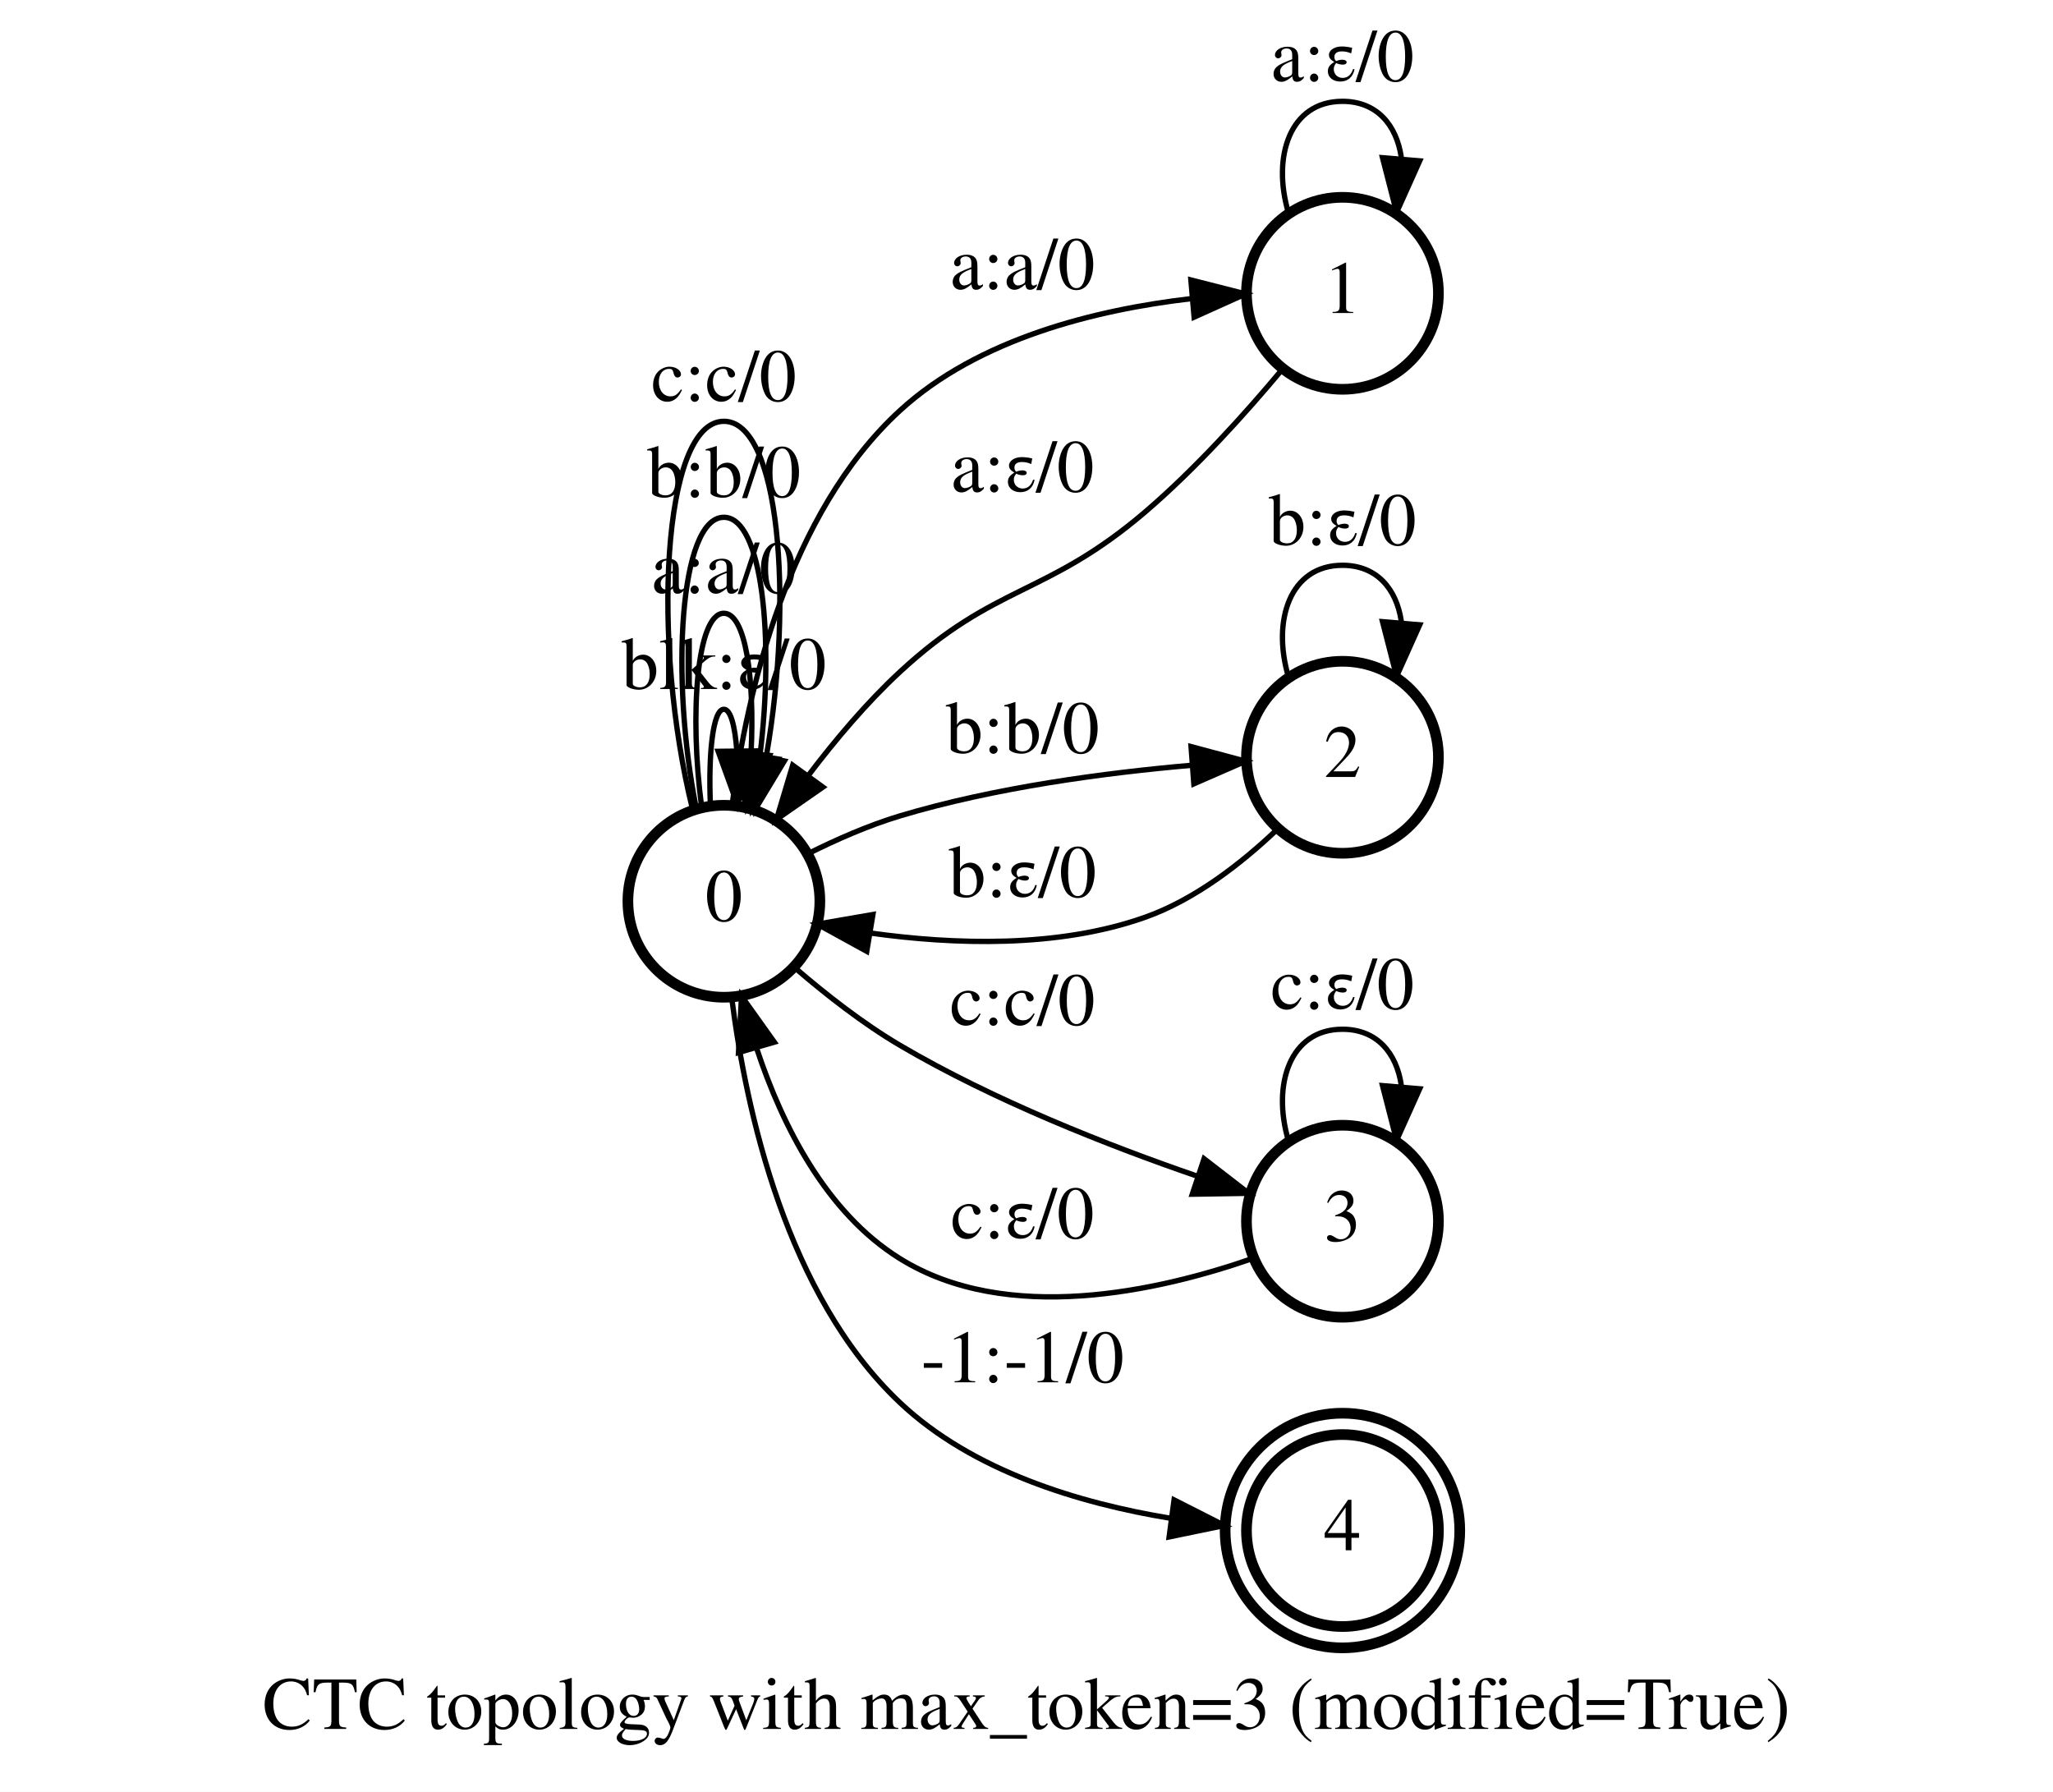
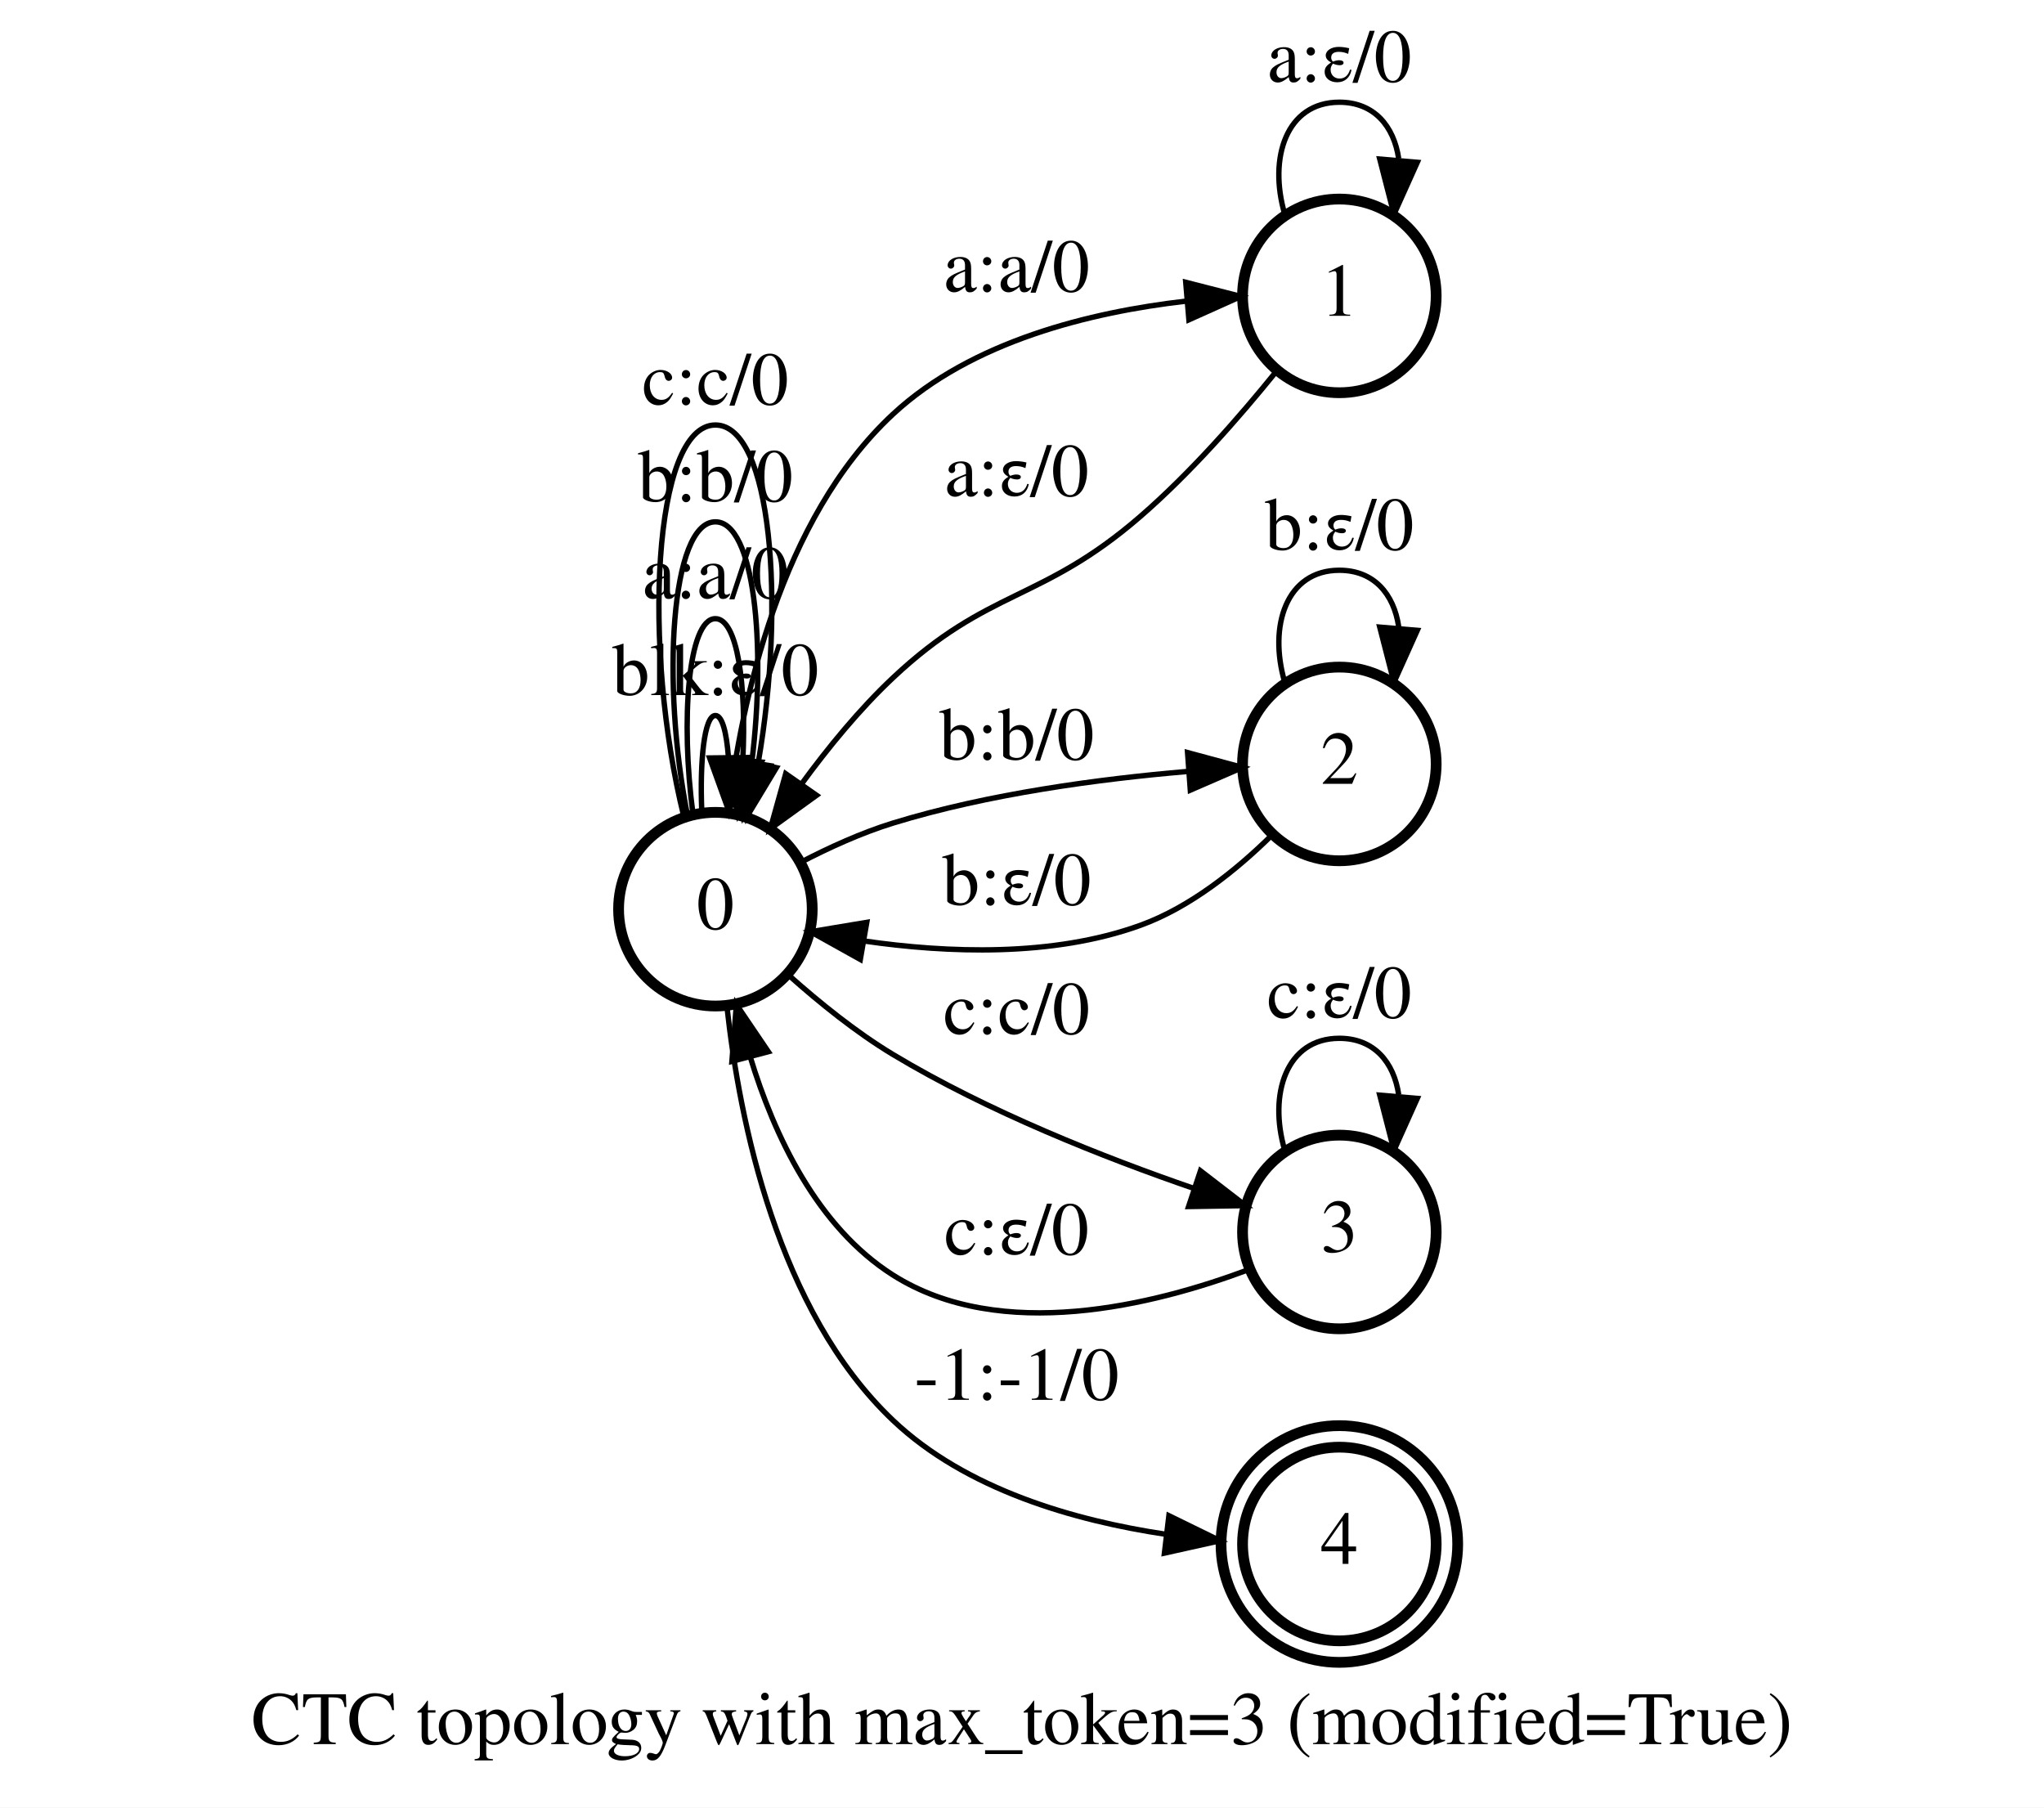
- <svg xmlns="http://www.w3.org/2000/svg" width="385pt" height="336pt" viewBox="0.00 0.00 385.00 336.00">
+ <svg xmlns="http://www.w3.org/2000/svg" width="380pt" height="336pt" viewBox="0.00 0.00 380.00 336.00">
  <g id="graph0" class="graph" transform="scale(1 1) rotate(0) translate(4 332)">
-     <polygon fill="#ffffff" stroke="transparent" points="-4,4 -4,-332 381,-332 381,4 -4,4" />
-     <text text-anchor="middle" x="188.5" y="-7.8" font-family="Times,serif" font-size="14.00" fill="#000000">CTC topology with max_token=3 (modified=True)</text>
+     <polygon fill="white" stroke="transparent" points="-4,4 -4,-332 376,-332 376,4 -4,4" />
+     <text text-anchor="middle" x="186" y="-7.8" font-family="Times,serif" font-size="14.00">CTC topology with max_token=3 (modified=True)</text>
    <g id="node1" class="node">
-       <ellipse fill="none" stroke="#000000" stroke-width="2" cx="131.75" cy="-163" rx="18" ry="18" />
-       <text text-anchor="middle" x="131.75" y="-159.3" font-family="Times,serif" font-size="14.00" fill="#000000">0</text>
+       <ellipse fill="none" stroke="black" stroke-width="2" cx="129" cy="-163" rx="18" ry="18" />
+       <text text-anchor="middle" x="129" y="-159.3" font-family="Times,serif" font-size="14.00">0</text>
    </g>
    <g id="edge1" class="edge">
-       <path fill="none" stroke="#000000" d="M129.217,-181.153C128.828,-190.539 129.672,-199 131.75,-199 133.016,-199 133.825,-195.858 134.174,-191.28" />
-       <polygon fill="#000000" stroke="#000000" points="137.676,-191.19 134.283,-181.153 130.676,-191.115 137.676,-191.19" />
-       <text text-anchor="middle" x="131.75" y="-202.8" font-family="Times,serif" font-size="14.00" fill="#000000">blk:ε/0</text>
+       <path fill="none" stroke="black" d="M126.47,-181.15C126.08,-190.54 126.92,-199 129,-199 130.27,-199 131.07,-195.86 131.42,-191.28" />
+       <polygon fill="black" stroke="black" points="134.93,-191.19 131.53,-181.15 127.93,-191.11 134.93,-191.19" />
+       <text text-anchor="middle" x="129" y="-202.8" font-family="Times,serif" font-size="14.00">blk:ε/0</text>
    </g>
    <g id="edge2" class="edge">
-       <path fill="none" stroke="#000000" d="M127.578,-180.699C125.273,-197.996 126.664,-217 131.75,-217 135.843,-217 137.542,-204.694 136.85,-190.875" />
-       <polygon fill="#000000" stroke="#000000" points="140.315,-190.34 135.922,-180.699 133.344,-190.976 140.315,-190.34" />
-       <text text-anchor="middle" x="131.75" y="-220.8" font-family="Times,serif" font-size="14.00" fill="#000000">a:a/0</text>
+       <path fill="none" stroke="black" d="M124.83,-180.7C122.52,-198 123.91,-217 129,-217 133.09,-217 134.79,-204.69 134.1,-190.87" />
+       <polygon fill="black" stroke="black" points="137.57,-190.34 133.17,-180.7 130.59,-190.98 137.57,-190.34" />
+       <text text-anchor="middle" x="129" y="-220.8" font-family="Times,serif" font-size="14.00">a:a/0</text>
    </g>
    <g id="edge3" class="edge">
-       <path fill="none" stroke="#000000" d="M126.579,-180.353C121.7,-204.818 123.424,-235 131.75,-235 138.97,-235 141.226,-212.302 138.516,-190.319" />
-       <polygon fill="#000000" stroke="#000000" points="141.957,-189.675 136.921,-180.353 135.045,-190.781 141.957,-189.675" />
-       <text text-anchor="middle" x="131.75" y="-238.8" font-family="Times,serif" font-size="14.00" fill="#000000">b:b/0</text>
+       <path fill="none" stroke="black" d="M123.83,-180.35C118.95,-204.82 120.67,-235 129,-235 136.22,-235 138.48,-212.3 135.77,-190.32" />
+       <polygon fill="black" stroke="black" points="139.21,-189.67 134.17,-180.35 132.3,-190.78 139.21,-189.67" />
+       <text text-anchor="middle" x="129" y="-238.8" font-family="Times,serif" font-size="14.00">b:b/0</text>
    </g>
    <g id="edge4" class="edge">
-       <path fill="none" stroke="#000000" d="M125.88,-180.23C118.145,-211.463 120.102,-253 131.75,-253 142.17,-253 144.834,-219.763 139.744,-190.395" />
-       <polygon fill="#000000" stroke="#000000" points="143.091,-189.303 137.62,-180.23 136.239,-190.734 143.091,-189.303" />
-       <text text-anchor="middle" x="131.75" y="-256.8" font-family="Times,serif" font-size="14.00" fill="#000000">c:c/0</text>
+       <path fill="none" stroke="black" d="M123.13,-180.23C115.39,-211.46 117.35,-253 129,-253 139.42,-253 142.08,-219.76 136.99,-190.4" />
+       <polygon fill="black" stroke="black" points="140.34,-189.3 134.87,-180.23 133.49,-190.73 140.34,-189.3" />
+       <text text-anchor="middle" x="129" y="-256.8" font-family="Times,serif" font-size="14.00">c:c/0</text>
    </g>
    <g id="node2" class="node">
-       <ellipse fill="none" stroke="#000000" stroke-width="2" cx="247.75" cy="-277" rx="18" ry="18" />
-       <text text-anchor="middle" x="247.75" y="-273.3" font-family="Times,serif" font-size="14.00" fill="#000000">1</text>
+       <ellipse fill="none" stroke="black" stroke-width="2" cx="245" cy="-277" rx="18" ry="18" />
+       <text text-anchor="middle" x="245" y="-273.3" font-family="Times,serif" font-size="14.00">1</text>
    </g>
    <g id="edge5" class="edge">
-       <path fill="none" stroke="#000000" d="M133.323,-181.305C136.101,-202.124 143.751,-235.72 164.75,-255 179.482,-268.526 201.567,-273.917 219.253,-275.985" />
-       <polygon fill="#000000" stroke="#000000" points="219.325,-279.504 229.592,-276.886 219.933,-272.531 219.325,-279.504" />
-       <text text-anchor="middle" x="187.75" y="-277.8" font-family="Times,serif" font-size="14.00" fill="#000000">a:a/0</text>
+       <path fill="none" stroke="black" d="M131.32,-180.91C133.83,-201.68 141.07,-235.54 162,-255 176.66,-268.63 198.84,-273.99 216.44,-276.02" />
+       <polygon fill="black" stroke="black" points="216.44,-279.53 226.7,-276.9 217.03,-272.56 216.44,-279.53" />
+       <text text-anchor="middle" x="185" y="-277.8" font-family="Times,serif" font-size="14.00">a:a/0</text>
    </g>
    <g id="node3" class="node">
-       <ellipse fill="none" stroke="#000000" stroke-width="2" cx="247.75" cy="-190" rx="18" ry="18" />
-       <text text-anchor="middle" x="247.75" y="-186.3" font-family="Times,serif" font-size="14.00" fill="#000000">2</text>
+       <ellipse fill="none" stroke="black" stroke-width="2" cx="245" cy="-190" rx="18" ry="18" />
+       <text text-anchor="middle" x="245" y="-186.3" font-family="Times,serif" font-size="14.00">2</text>
    </g>
    <g id="edge6" class="edge">
-       <path fill="none" stroke="#000000" d="M147.448,-171.878C152.792,-174.553 158.896,-177.243 164.75,-179 182.566,-184.348 203.31,-187.098 219.603,-188.511" />
-       <polygon fill="#000000" stroke="#000000" points="219.358,-192.002 229.592,-189.26 219.882,-185.022 219.358,-192.002" />
-       <text text-anchor="middle" x="187.75" y="-190.8" font-family="Times,serif" font-size="14.00" fill="#000000">b:b/0</text>
+       <path fill="none" stroke="black" d="M144.87,-171.72C150.13,-174.45 156.18,-177.21 162,-179 179.74,-184.46 200.45,-187.21 216.63,-188.59" />
+       <polygon fill="black" stroke="black" points="216.78,-192.11 227,-189.35 217.29,-185.13 216.78,-192.11" />
+       <text text-anchor="middle" x="185" y="-190.8" font-family="Times,serif" font-size="14.00">b:b/0</text>
    </g>
    <g id="node4" class="node">
-       <ellipse fill="none" stroke="#000000" stroke-width="2" cx="247.75" cy="-103" rx="18" ry="18" />
-       <text text-anchor="middle" x="247.75" y="-99.3" font-family="Times,serif" font-size="14.00" fill="#000000">3</text>
+       <ellipse fill="none" stroke="black" stroke-width="2" cx="245" cy="-103" rx="18" ry="18" />
+       <text text-anchor="middle" x="245" y="-99.3" font-family="Times,serif" font-size="14.00">3</text>
    </g>
    <g id="edge7" class="edge">
-       <path fill="none" stroke="#000000" d="M145.178,-150.429C150.911,-145.495 157.861,-140.056 164.75,-136 182.345,-125.641 203.798,-117.208 220.486,-111.46" />
-       <polygon fill="#000000" stroke="#000000" points="221.798,-114.713 230.183,-108.236 219.589,-108.07 221.798,-114.713" />
-       <text text-anchor="middle" x="187.75" y="-139.8" font-family="Times,serif" font-size="14.00" fill="#000000">c:c/0</text>
+       <path fill="none" stroke="black" d="M142.67,-150.69C148.28,-145.69 155.15,-140.12 162,-136 179.64,-125.38 201.31,-116.83 217.94,-111.1" />
+       <polygon fill="black" stroke="black" points="219.18,-114.37 227.57,-107.9 216.97,-107.73 219.18,-114.37" />
+       <text text-anchor="middle" x="185" y="-139.8" font-family="Times,serif" font-size="14.00">c:c/0</text>
    </g>
    <g id="node5" class="node">
-       <ellipse fill="none" stroke="#000000" stroke-width="2" cx="247.75" cy="-45" rx="18" ry="18" />
-       <ellipse fill="none" stroke="#000000" stroke-width="2" cx="247.75" cy="-45" rx="22" ry="22" />
-       <text text-anchor="middle" x="247.75" y="-41.3" font-family="Times,serif" font-size="14.00" fill="#000000">4</text>
+       <ellipse fill="none" stroke="black" stroke-width="2" cx="245" cy="-45" rx="18" ry="18" />
+       <ellipse fill="none" stroke="black" stroke-width="2" cx="245" cy="-45" rx="22" ry="22" />
+       <text text-anchor="middle" x="245" y="-41.3" font-family="Times,serif" font-size="14.00">4</text>
    </g>
    <g id="edge8" class="edge">
-       <path fill="none" stroke="#000000" d="M133.234,-144.767C135.931,-123.614 143.509,-89.081 164.75,-69 178.38,-56.114 198.498,-50.091 215.514,-47.3" />
-       <polygon fill="#000000" stroke="#000000" points="216.174,-50.743 225.622,-45.947 215.246,-43.804 216.174,-50.743" />
-       <text text-anchor="middle" x="187.75" y="-72.8" font-family="Times,serif" font-size="14.00" fill="#000000">-1:-1/0</text>
+       <path fill="none" stroke="black" d="M131.14,-144.94C133.48,-123.58 140.55,-88.38 162,-68 175.58,-55.1 195.81,-49.33 212.77,-46.8" />
+       <polygon fill="black" stroke="black" points="213.31,-50.26 222.82,-45.61 212.48,-43.31 213.31,-50.26" />
+       <text text-anchor="middle" x="185" y="-71.8" font-family="Times,serif" font-size="14.00">-1:-1/0</text>
    </g>
    <g id="edge10" class="edge">
-       <path fill="none" stroke="#000000" d="M236.569,-262.866C229.618,-254.545 220.225,-244.099 210.75,-236 192.196,-220.141 182.658,-222.585 164.75,-206 158.536,-200.245 152.613,-193.222 147.544,-186.534" />
-       <polygon fill="#000000" stroke="#000000" points="150.324,-184.405 141.622,-178.362 144.655,-188.513 150.324,-184.405" />
-       <text text-anchor="middle" x="187.75" y="-239.8" font-family="Times,serif" font-size="14.00" fill="#000000">a:ε/0</text>
+       <path fill="none" stroke="black" d="M233.18,-262.84C226.44,-254.51 217.31,-244.06 208,-236 189.55,-220.01 179.78,-222.72 162,-206 155.8,-200.17 149.95,-193.03 144.99,-186.24" />
+       <polygon fill="black" stroke="black" points="147.81,-184.17 139.22,-177.97 142.07,-188.18 147.81,-184.17" />
+       <text text-anchor="middle" x="185" y="-239.8" font-family="Times,serif" font-size="14.00">a:ε/0</text>
    </g>
    <g id="edge9" class="edge">
-       <path fill="none" stroke="#000000" d="M237.599,-292.167C234.523,-302.664 237.906,-313 247.75,-313 254.21,-313 257.888,-308.549 258.784,-302.522" />
-       <polygon fill="#000000" stroke="#000000" points="262.238,-301.833 257.901,-292.167 255.263,-302.428 262.238,-301.833" />
-       <text text-anchor="middle" x="247.75" y="-316.8" font-family="Times,serif" font-size="14.00" fill="#000000">a:ε/0</text>
+       <path fill="none" stroke="black" d="M234.85,-292.17C231.77,-302.66 235.16,-313 245,-313 251.46,-313 255.14,-308.55 256.03,-302.52" />
+       <polygon fill="black" stroke="black" points="259.49,-301.83 255.15,-292.17 252.51,-302.43 259.49,-301.83" />
+       <text text-anchor="middle" x="245" y="-316.8" font-family="Times,serif" font-size="14.00">a:ε/0</text>
    </g>
    <g id="edge12" class="edge">
-       <path fill="none" stroke="#000000" d="M235.437,-176.403C228.818,-170.114 220.103,-163.315 210.75,-160 194.353,-154.188 174.827,-154.867 159.29,-157.033" />
-       <polygon fill="#000000" stroke="#000000" points="158.544,-153.609 149.258,-158.71 159.698,-160.513 158.544,-153.609" />
-       <text text-anchor="middle" x="187.75" y="-163.8" font-family="Times,serif" font-size="14.00" fill="#000000">b:ε/0</text>
+       <path fill="none" stroke="black" d="M232.41,-176.72C225.95,-170.35 217.33,-163.38 208,-160 191.64,-154.08 172.08,-154.85 156.63,-157.09" />
+       <polygon fill="black" stroke="black" points="155.94,-153.66 146.69,-158.81 157.14,-160.55 155.94,-153.66" />
+       <text text-anchor="middle" x="185" y="-163.8" font-family="Times,serif" font-size="14.00">b:ε/0</text>
    </g>
    <g id="edge11" class="edge">
-       <path fill="none" stroke="#000000" d="M237.599,-205.167C234.523,-215.664 237.906,-226 247.75,-226 254.21,-226 257.888,-221.549 258.784,-215.522" />
-       <polygon fill="#000000" stroke="#000000" points="262.238,-214.833 257.901,-205.167 255.263,-215.428 262.238,-214.833" />
-       <text text-anchor="middle" x="247.75" y="-229.8" font-family="Times,serif" font-size="14.00" fill="#000000">b:ε/0</text>
+       <path fill="none" stroke="black" d="M234.85,-205.17C231.77,-215.66 235.16,-226 245,-226 251.46,-226 255.14,-221.55 256.03,-215.52" />
+       <polygon fill="black" stroke="black" points="259.49,-214.83 255.15,-205.17 252.51,-215.43 259.49,-214.83" />
+       <text text-anchor="middle" x="245" y="-229.8" font-family="Times,serif" font-size="14.00">b:ε/0</text>
    </g>
    <g id="edge14" class="edge">
-       <path fill="none" stroke="#000000" d="M231.098,-96.083C213.286,-89.868 184.887,-83.472 164.75,-96 150.93,-104.599 142.728,-120.875 137.958,-135.231" />
-       <polygon fill="#000000" stroke="#000000" points="134.489,-134.629 135.06,-145.208 141.211,-136.582 134.489,-134.629" />
-       <text text-anchor="middle" x="187.75" y="-99.8" font-family="Times,serif" font-size="14.00" fill="#000000">c:ε/0</text>
+       <path fill="none" stroke="black" d="M228.15,-96.01C210.57,-89.42 182.05,-82.28 162,-95 147.95,-103.92 139.95,-120.83 135.47,-135.56" />
+       <polygon fill="black" stroke="black" points="132.07,-134.72 132.9,-145.28 138.84,-136.51 132.07,-134.72" />
+       <text text-anchor="middle" x="185" y="-98.8" font-family="Times,serif" font-size="14.00">c:ε/0</text>
    </g>
    <g id="edge13" class="edge">
-       <path fill="none" stroke="#000000" d="M237.599,-118.167C234.523,-128.664 237.906,-139 247.75,-139 254.21,-139 257.888,-134.549 258.784,-128.522" />
-       <polygon fill="#000000" stroke="#000000" points="262.238,-127.833 257.901,-118.167 255.263,-128.428 262.238,-127.833" />
-       <text text-anchor="middle" x="247.75" y="-142.8" font-family="Times,serif" font-size="14.00" fill="#000000">c:ε/0</text>
+       <path fill="none" stroke="black" d="M234.85,-118.17C231.77,-128.66 235.16,-139 245,-139 251.46,-139 255.14,-134.55 256.03,-128.52" />
+       <polygon fill="black" stroke="black" points="259.49,-127.83 255.15,-118.17 252.51,-128.43 259.49,-127.83" />
+       <text text-anchor="middle" x="245" y="-142.8" font-family="Times,serif" font-size="14.00">c:ε/0</text>
    </g>
  </g>
</svg>
